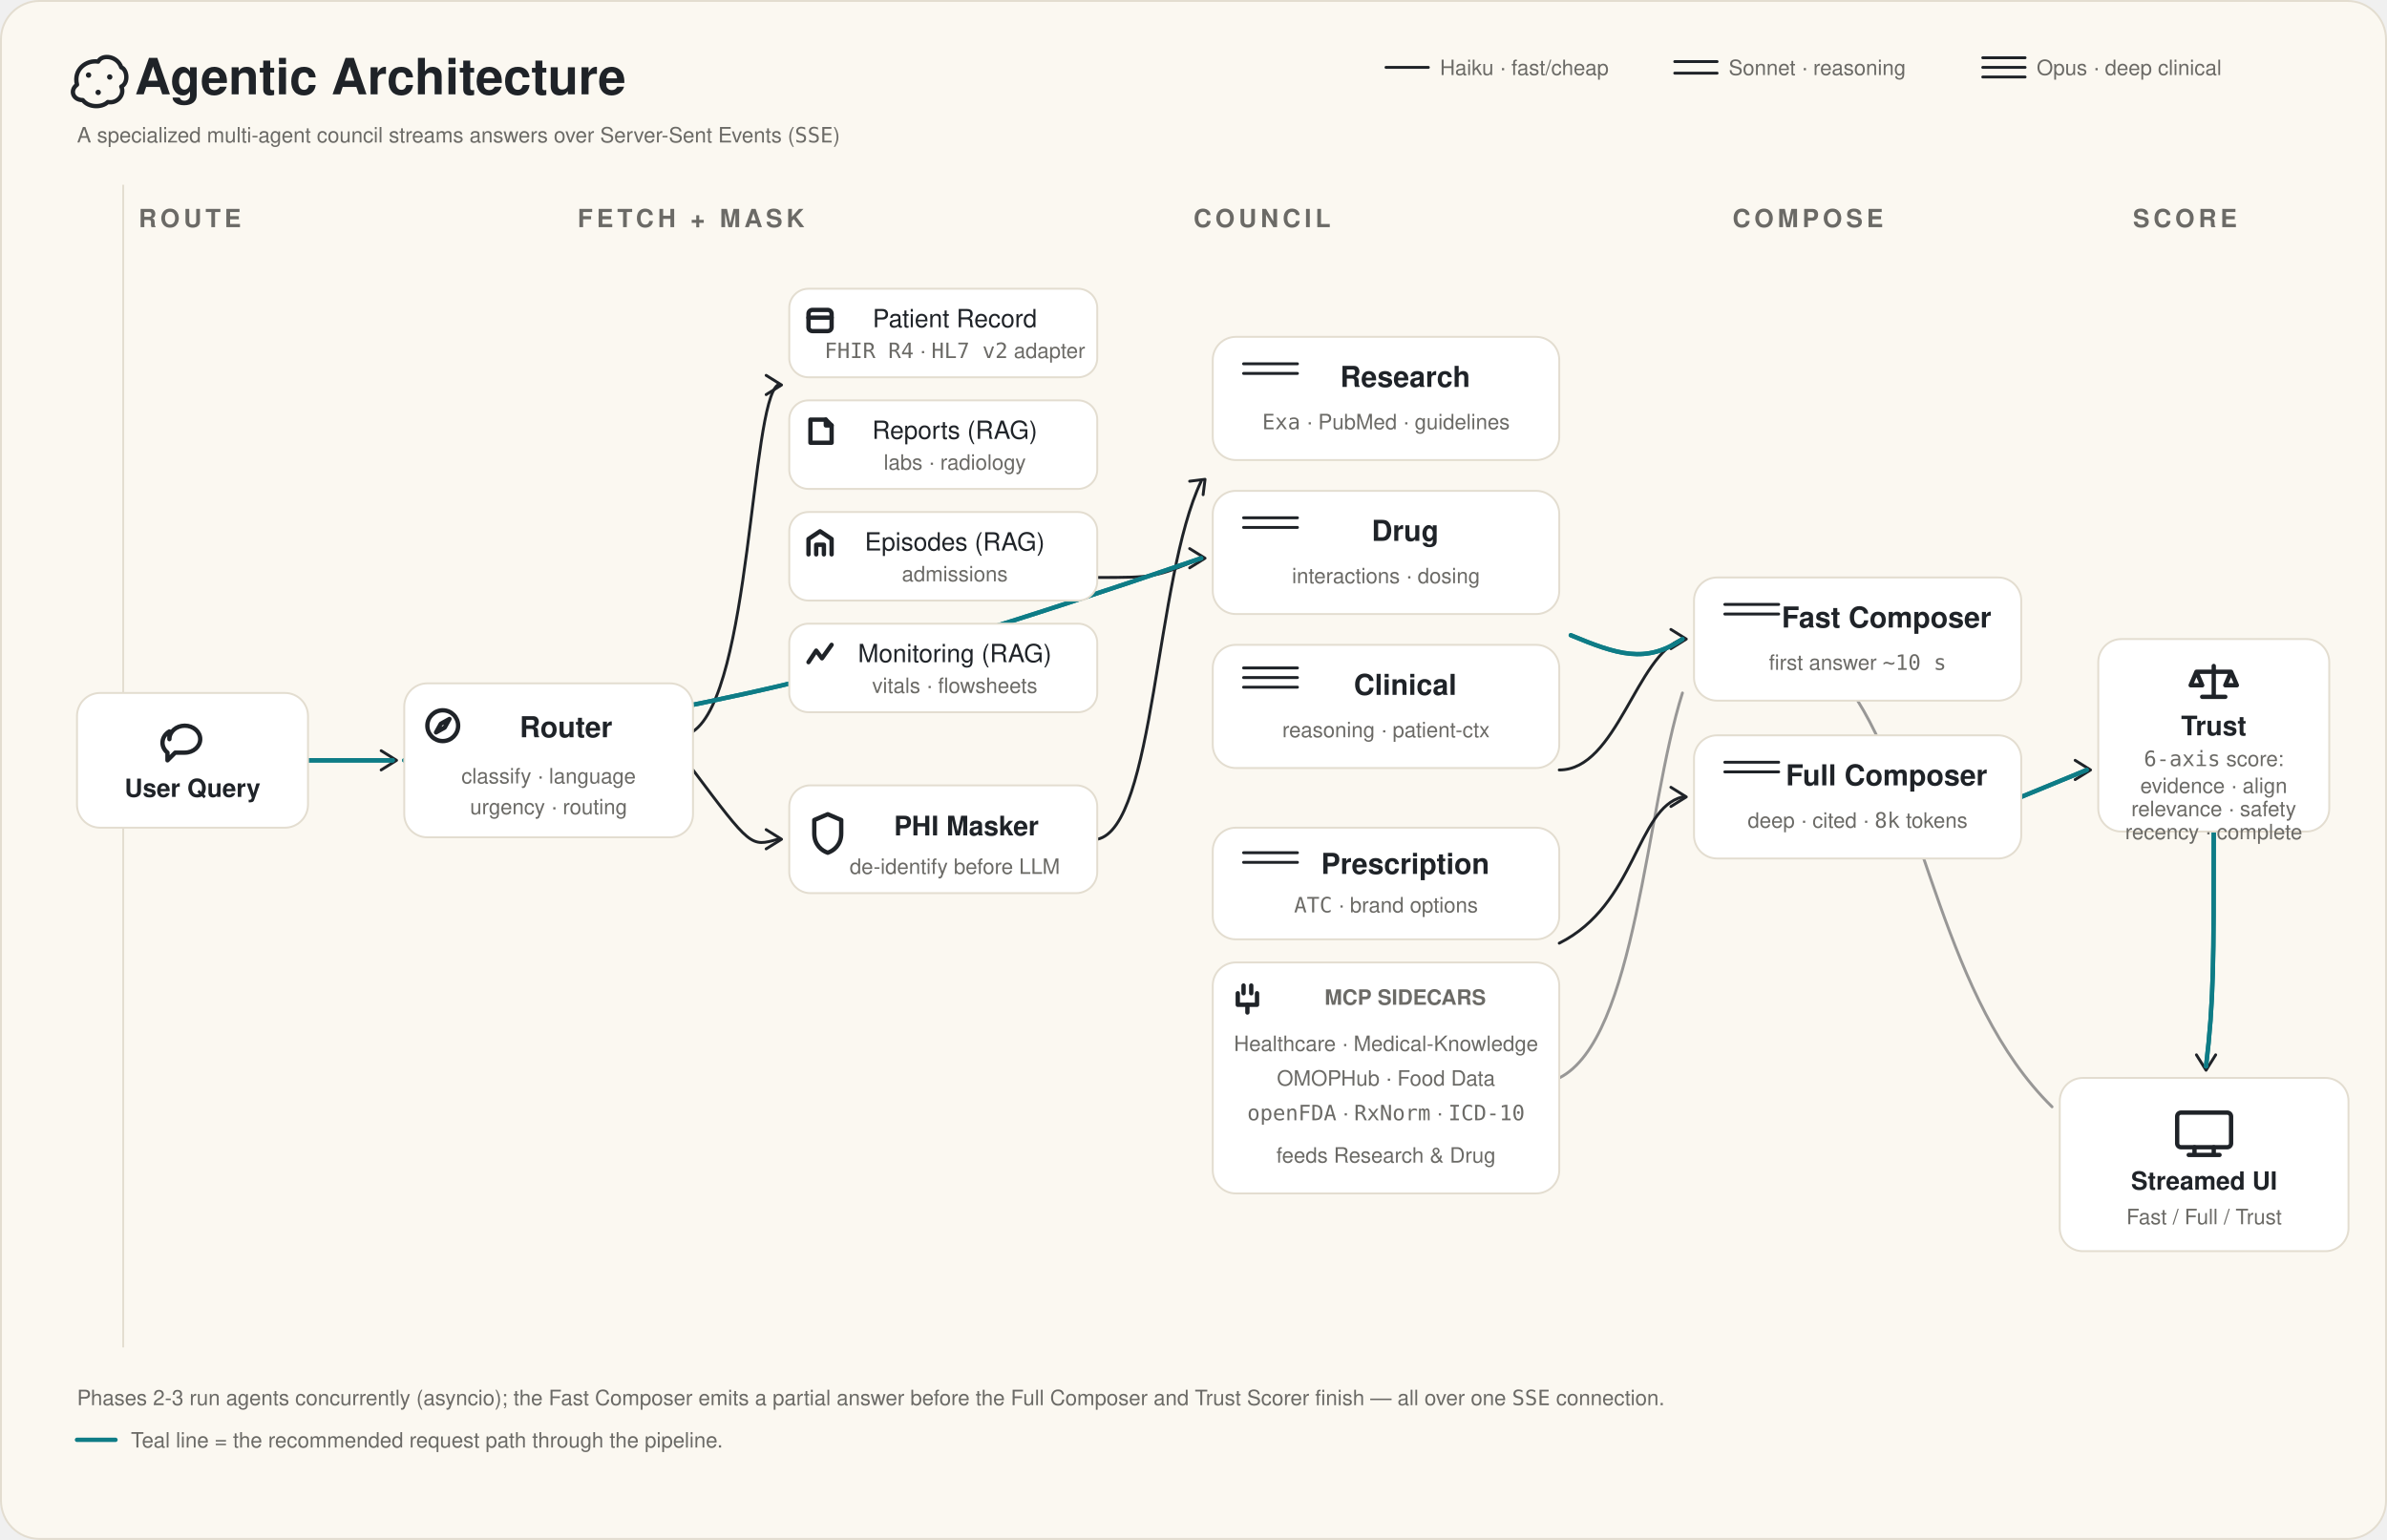
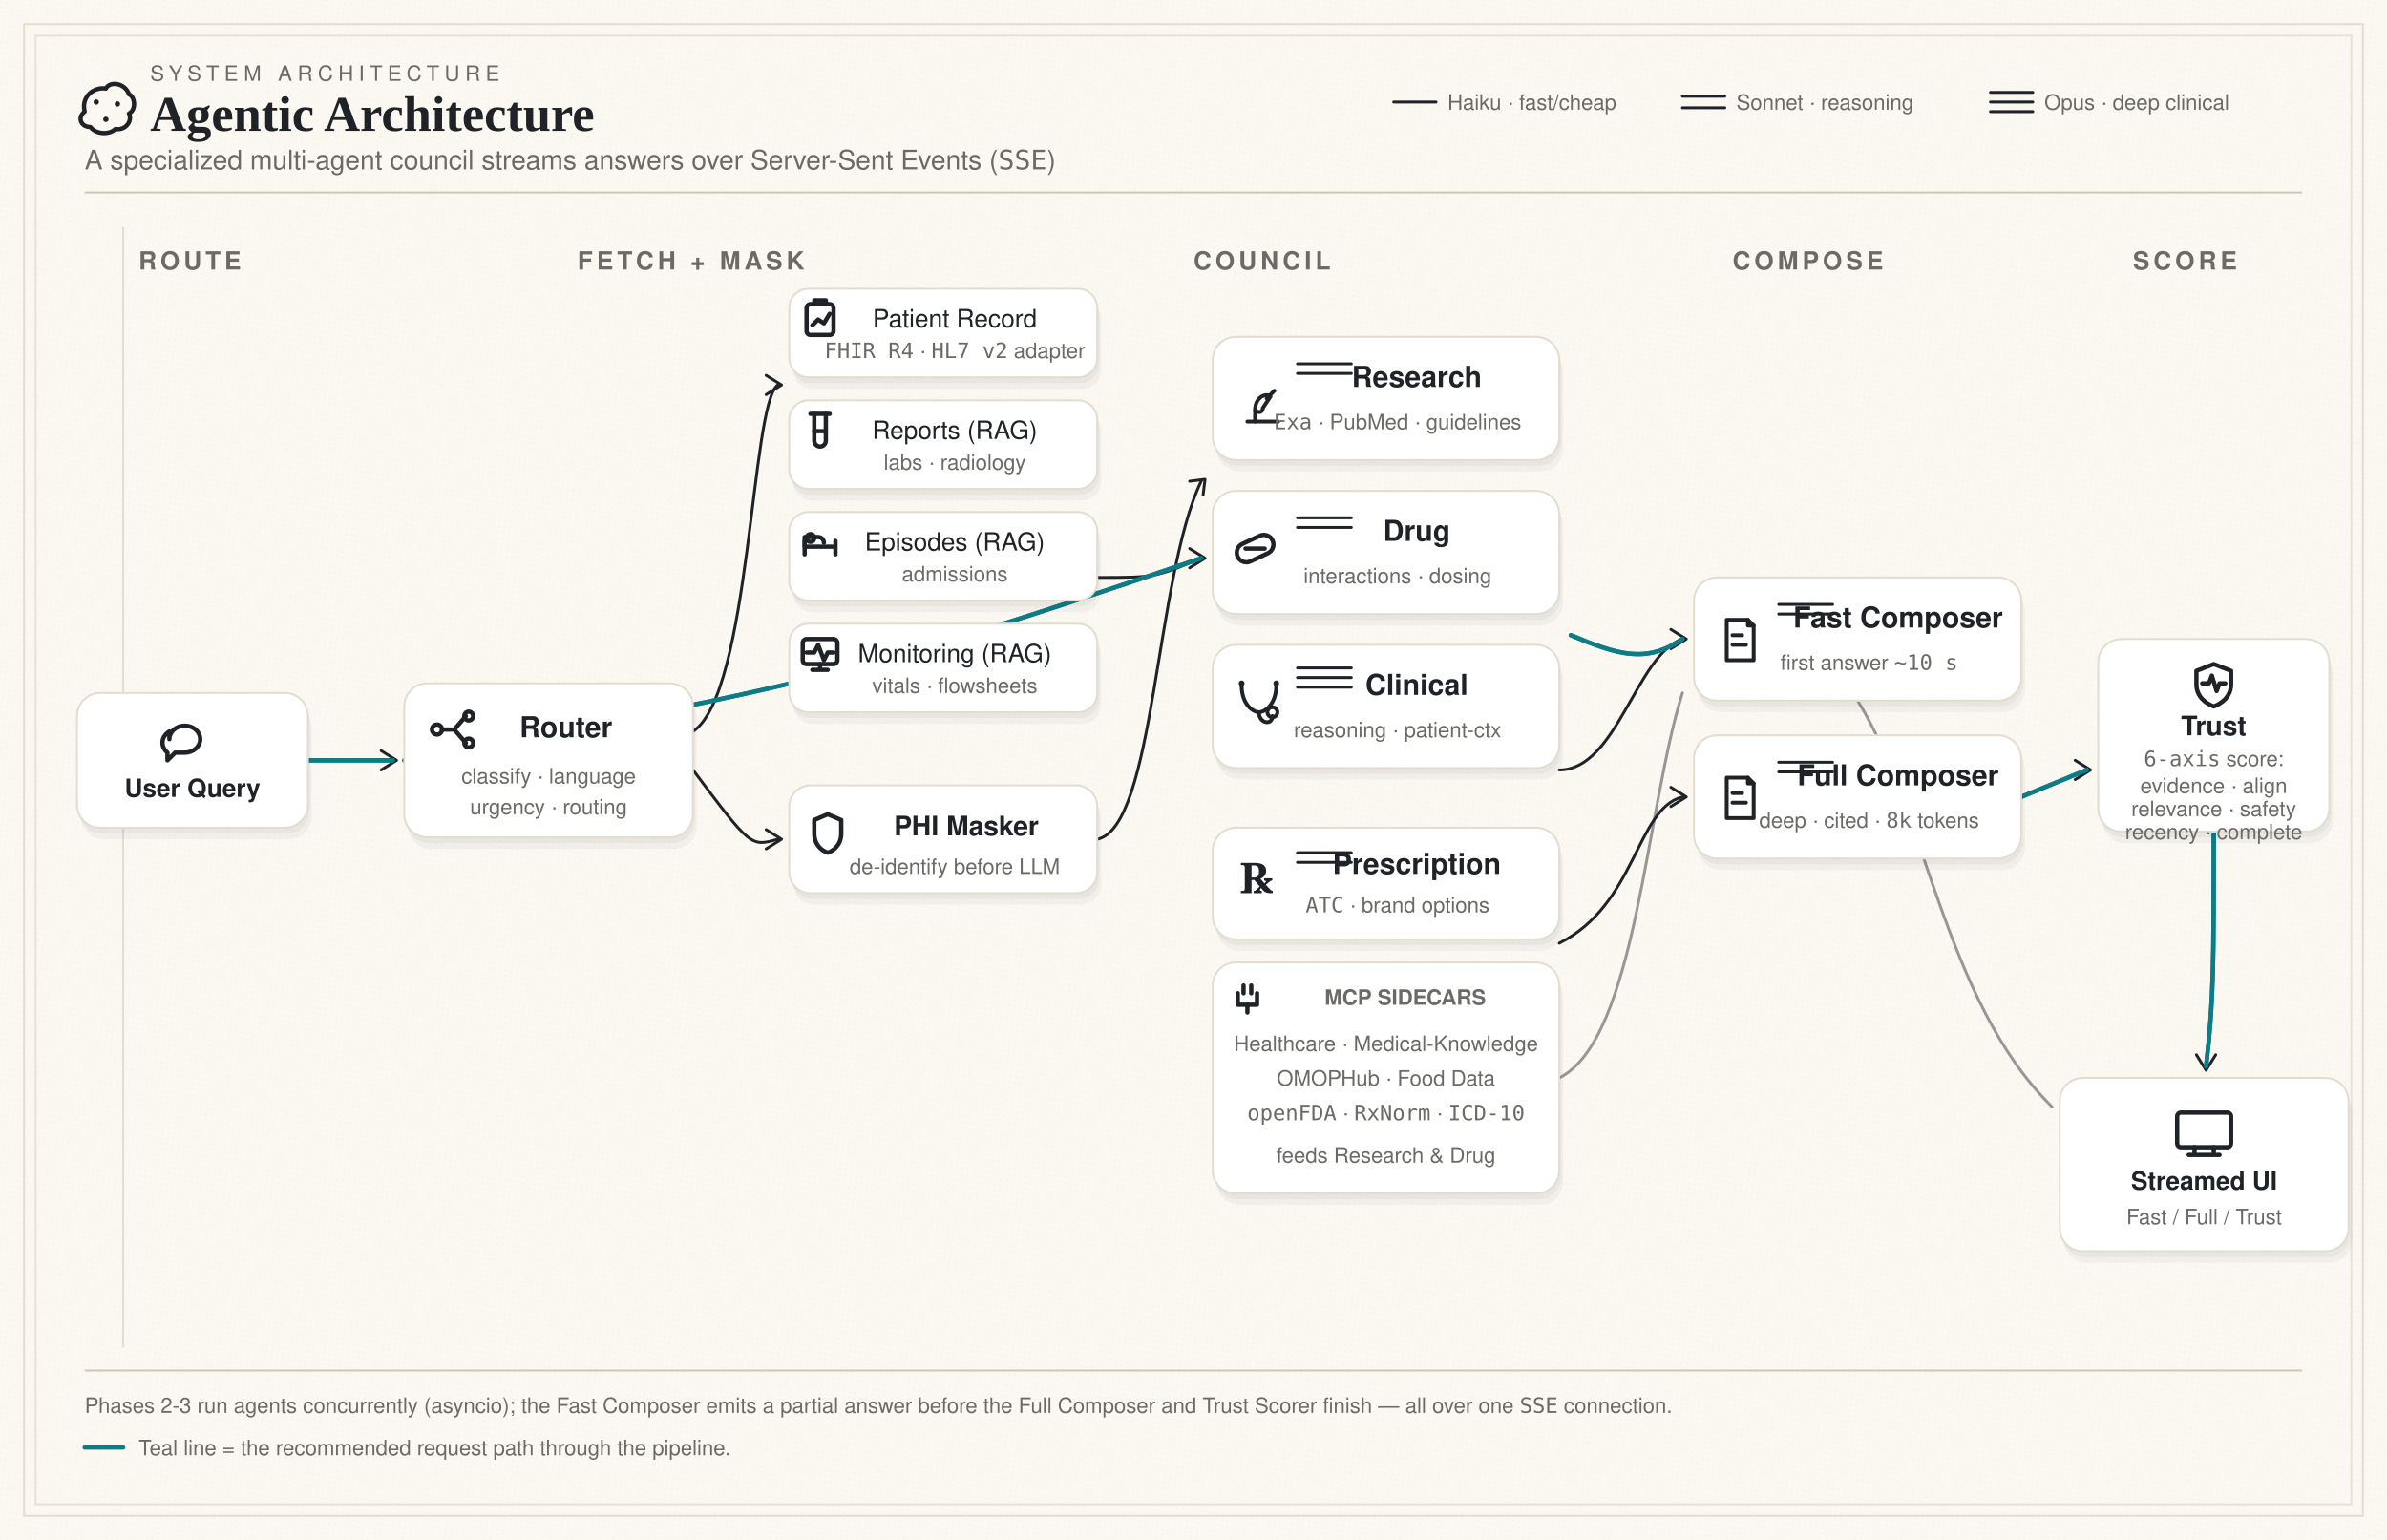
<svg xmlns="http://www.w3.org/2000/svg" viewBox="0 0 1240 800" width="1240" height="800" role="img" aria-label="CerebraLink agentic architecture">
  <defs>
    <style>
+       .serif{font-family:Georgia,'Times New Roman',serif}
+       .sans{font-family:'Segoe UI',-apple-system,Helvetica,Arial,sans-serif}
+       .mono{font-family:'SFMono-Regular',ui-monospace,Menlo,Consolas,monospace}
      text{font-family:'Segoe UI',-apple-system,Helvetica,Arial,sans-serif}
-       .mono{font-family:ui-monospace,Menlo,Consolas,monospace}
+       .ink{fill:#1F2328}.muted{fill:#6B6A66}
      .ttl{font-weight:700;fill:#1F2328}
      .sub{fill:#1F2328}
      .tag{fill:#6B6A66;font-size:11px}
      .phase{fill:#6B6A66;font-size:13px;font-weight:700;letter-spacing:2px}
      .s{fill:none;stroke:#1F2328;stroke-linecap:round;stroke-linejoin:round;vector-effect:non-scaling-stroke}
+       .hair{fill:none;stroke:#CFC7B6;stroke-width:1;vector-effect:non-scaling-stroke}
      .panel{fill:#FFFFFF;stroke:#E3DDD0;stroke-width:1;vector-effect:non-scaling-stroke}
      .edge{fill:none;stroke:#1F2328;stroke-width:1.5;stroke-linecap:round;stroke-linejoin:round;vector-effect:non-scaling-stroke}
      .chev{fill:none;stroke:#1F2328;stroke-width:1.5;stroke-linecap:round;stroke-linejoin:round;vector-effect:non-scaling-stroke}
      @keyframes draw{from{stroke-dashoffset:980}to{stroke-dashoffset:0}}
      .recommend{stroke:#0E7C86;stroke-width:2.25;stroke-dasharray:980;stroke-dashoffset:0;animation:draw 5.5s ease-in-out infinite}
    </style>
+     <pattern id="grain" width="3" height="3" patternUnits="userSpaceOnUse" patternTransform="rotate(8)">
+       <circle cx="0.6" cy="0.6" r="0.32" fill="#1F2328" fill-opacity="0.05" />
+     </pattern>
  </defs>
-   <rect x="0.5" y="0.5" width="1239" height="799" rx="20" fill="#FBF8F1" stroke="#E3DDD0" />
-   <g transform="translate(40,40)">
-     <g transform="translate(11,3)">
+   <rect x="0" y="0" width="1240" height="800" fill="#FBF8F1" />
+   <rect x="0" y="0" width="1240" height="800" fill="url(#grain)" />
+   <rect x="12.5" y="12.5" width="1215" height="775" fill="none" stroke="#E3DDD0" />
+   <rect x="18.5" y="18.5" width="1203" height="763" fill="none" stroke="#E8E2D5" />
+   <g transform="translate(44,40)">
+     <g transform="translate(11,17)">
      <path class="s" stroke-width="2.25" d="M-11,1 C-13,-7 -6,-12 0,-11 C2,-15 10,-14 12,-8 C15,-7 16,0 12,2 C14,6 10,11 5,10 C2,13 -5,13 -8,9 C-13,9 -15,4 -11,1 Z" />
      <circle cx="-5" cy="-4" r="1.4" fill="#1F2328" />
      <circle cx="6" cy="-3" r="1.4" fill="#1F2328" />
      <circle cx="0" cy="5" r="1.4" fill="#1F2328" />
    </g>
-     <text x="30" y="9" class="ttl" font-size="26">Agentic Architecture</text>
-   </g>
-   <text x="40" y="74" class="tag" font-size="14">A specialized multi-agent council streams answers over Server-Sent Events (<tspan class="mono">SSE</tspan>)</text>
-   <g transform="translate(720,28)" font-size="12">
+     <text x="34" y="2" class="sans muted" font-size="11" letter-spacing="2.8">SYSTEM ARCHITECTURE</text>
+     <text x="34" y="28" class="serif ink" font-size="26" font-weight="700">Agentic Architecture</text>
+   </g>
+   <text x="44" y="88" class="sans muted" font-size="14">A specialized multi-agent council streams answers over Server-Sent Events (<tspan class="mono">SSE</tspan>)</text>
+   <line class="hair" x1="44" y1="100" x2="1196" y2="100" />
+   <g transform="translate(724,46)" font-size="12">
    <line class="s" stroke-width="1.5" x1="0" y1="7" x2="22" y2="7" />
    <text x="28" y="11" class="tag">Haiku · fast/cheap</text>
    <line class="s" stroke-width="1.5" x1="150" y1="4" x2="172" y2="4" />
    <line class="s" stroke-width="1.5" x1="150" y1="10" x2="172" y2="10" />
    <text x="178" y="11" class="tag">Sonnet · reasoning</text>
    <line class="s" stroke-width="1.5" x1="310" y1="2" x2="332" y2="2" />
    <line class="s" stroke-width="1.5" x1="310" y1="7" x2="332" y2="7" />
    <line class="s" stroke-width="1.5" x1="310" y1="12" x2="332" y2="12" />
    <text x="338" y="11" class="tag">Opus · deep clinical</text>
  </g>
-   <line x1="64" y1="96" x2="64" y2="700" stroke="#E3DDD0" stroke-width="1" vector-effect="non-scaling-stroke" />
-   <text x="72" y="118" class="phase">ROUTE</text>
-   <text x="300" y="118" class="phase">FETCH + MASK</text>
-   <text x="620" y="118" class="phase">COUNCIL</text>
-   <text x="900" y="118" class="phase">COMPOSE</text>
-   <text x="1108" y="118" class="phase">SCORE</text>
+   <line x1="64" y1="118" x2="64" y2="700" stroke="#E3DDD0" stroke-width="1" vector-effect="non-scaling-stroke" />
+   <text x="72" y="140" class="phase">ROUTE</text>
+   <text x="300" y="140" class="phase">FETCH + MASK</text>
+   <text x="620" y="140" class="phase">COUNCIL</text>
+   <text x="900" y="140" class="phase">COMPOSE</text>
+   <text x="1108" y="140" class="phase">SCORE</text>
  <g>
    <path class="edge" d="M160,395 L204,395" />
    <g class="chev">
      <path d="M198,390 L206,395 L198,400" />
    </g>
    <path class="edge" d="M360,380 C390,360 390,210 404,200" />
    <g class="chev">
      <path d="M398,195 L406,200 L398,205" />
    </g>
    <path class="edge" d="M360,400 C390,440 390,440 404,436" />
    <g class="chev">
      <path d="M398,431 L406,436 L398,441" />
    </g>
    <path class="edge" d="M570,436 C600,430 600,300 624,250" />
    <g class="chev">
      <path d="M618,250 L626,249 L625,257" />
    </g>
    <path class="edge" d="M570,300 C600,300 600,300 624,290" />
    <g class="chev">
      <path d="M618,285 L626,290 L618,295" />
    </g>
    <path class="edge" d="M810,400 C840,400 850,340 874,332" />
    <g class="chev">
      <path d="M868,327 L876,332 L868,337" />
    </g>
    <path class="edge" d="M810,490 C850,470 850,420 874,414" />
    <g class="chev">
      <path d="M868,409 L876,414 L868,419" />
    </g>
    <path class="edge" stroke-opacity="0.45" d="M810,560 C850,540 855,420 874,360" />
    <path class="edge" d="M1050,414 L1084,400" />
    <g class="chev">
      <path d="M1078,395 L1086,400 L1078,405" />
    </g>
    <path class="edge" d="M1150,432 C1150,490 1150,520 1146,554" />
    <g class="chev">
      <path d="M1141,548 L1146,556 L1151,548" />
    </g>
    <path class="edge" stroke-opacity="0.45" d="M965,364 C1000,420 1010,520 1066,575" />
  </g>
  <path class="s" style="stroke:#0E7C86;stroke-width:2.25" d="M160,395 L204,395 M210,395 C390,360 420,360 624,290 M816,330 C840,340 855,345 874,332 M1050,414 L1084,400 M1150,432 C1150,500 1150,520 1146,554" />
  <path class="s recommend" d="M160,395 L204,395 M210,395 C390,360 420,360 624,290 M816,330 C840,340 855,345 874,332 M1050,414 L1084,400 M1150,432 C1150,500 1150,520 1146,554" />
  <g transform="translate(40,360)">
+     <rect x="2" y="6" width="120" height="70" rx="12" fill="#1F2328" opacity="0.04" />
+     <rect x="1" y="3" width="120" height="70" rx="12" fill="#1F2328" opacity="0.05" />
    <rect class="panel" width="120" height="70" rx="12" />
    <g class="s" stroke-width="2.25" transform="translate(48,22)">
      <path d="M0,2 a8,7 0 1 1 8,7 l-5,0 -4,4 0,-4 a8,7 0 0 1 1,-11 Z" />
    </g>
    <text x="60" y="54" text-anchor="middle" class="sub" font-size="13" font-weight="700">User Query</text>
  </g>
  <g transform="translate(210,355)">
+     <rect x="2" y="6" width="150" height="80" rx="12" fill="#1F2328" opacity="0.04" />
+     <rect x="1" y="3" width="150" height="80" rx="12" fill="#1F2328" opacity="0.05" />
    <rect class="panel" width="150" height="80" rx="12" />
-     <g class="s" stroke-width="2.25" transform="translate(20,22)">
-       <circle cx="0" cy="0" r="8" />
-       <path d="M-3.5,3.5 L1,1 L3.5,-3.5 L-1,-1 Z" />
+     <g class="s" stroke-width="2.25" transform="translate(20,24)">
+       <circle cx="-3" cy="0" r="2.6" />
+       <path d="M-0.4,0 H6 M6,0 L12,-7 M6,0 L12,7" />
+       <circle cx="13.5" cy="-7" r="2.3" />
+       <circle cx="13.5" cy="7" r="2.3" />
    </g>
    <text x="84" y="28" text-anchor="middle" class="ttl" font-size="15">Router</text>
    <text x="75" y="52" text-anchor="middle" class="tag">classify · language</text>
    <text x="75" y="68" text-anchor="middle" class="tag">urgency · routing</text>
  </g>
  <g transform="translate(410,150)">
    <g>
+       <rect x="2" y="6" width="160" height="46" rx="10" fill="#1F2328" opacity="0.04" />
+       <rect x="1" y="3" width="160" height="46" rx="10" fill="#1F2328" opacity="0.05" />
      <rect class="panel" width="160" height="46" rx="10" />
      <g class="s" stroke-width="2.25" transform="translate(16,16)">
-         <rect x="-6" y="-5" width="12" height="11" rx="2" />
-         <path d="M-6,-1 L6,-1" />
+         <rect x="-7" y="-8" width="14" height="16" rx="2" />
+         <path d="M-3,-8 L-3,-10 L3,-10 L3,-8" />
+         <path d="M-4,3 L-1,0 L2,2 L5,-3" />
      </g>
      <text x="86" y="20" text-anchor="middle" class="sub" font-size="13">Patient Record</text>
      <text x="86" y="36" text-anchor="middle" class="tag">
        <tspan class="mono">FHIR R4</tspan> · <tspan class="mono">HL7 v2</tspan> adapter</text>
    </g>
    <g transform="translate(0,58)">
+       <rect x="2" y="6" width="160" height="46" rx="10" fill="#1F2328" opacity="0.04" />
+       <rect x="1" y="3" width="160" height="46" rx="10" fill="#1F2328" opacity="0.05" />
      <rect class="panel" width="160" height="46" rx="10" />
      <g class="s" stroke-width="2.25" transform="translate(16,16)">
-         <path d="M-5,-6 L3,-6 L6,-3 L6,6 L-5,6 Z" />
-         <path d="M3,-6 L3,-3 L6,-3" />
+         <path d="M-3,-9 L-3,5 a3,3 0 0 0 6,0 L3,-9" />
+         <path d="M-5,-9 L5,-9" />
+         <path d="M-3,0 L3,0" />
      </g>
      <text x="86" y="20" text-anchor="middle" class="sub" font-size="13">Reports (RAG)</text>
      <text x="86" y="36" text-anchor="middle" class="tag">labs · radiology</text>
    </g>
    <g transform="translate(0,116)">
+       <rect x="2" y="6" width="160" height="46" rx="10" fill="#1F2328" opacity="0.04" />
+       <rect x="1" y="3" width="160" height="46" rx="10" fill="#1F2328" opacity="0.05" />
      <rect class="panel" width="160" height="46" rx="10" />
      <g class="s" stroke-width="2.25" transform="translate(16,16)">
-         <path d="M-6,6 L-6,-2 L0,-6 L6,-2 L6,6" />
-         <path d="M-2,6 L-2,1 L2,1 L2,6" />
+         <path d="M-8,-1 L-8,6 M-8,2 L8,2 L8,6 M8,-1 L8,2" />
+         <path d="M-8,2 L-8,-3 L-1,-3 a3,3 0 0 1 3,3" />
+         <circle cx="-5" cy="-2.5" r="2" />
      </g>
      <text x="86" y="20" text-anchor="middle" class="sub" font-size="13">Episodes (RAG)</text>
      <text x="86" y="36" text-anchor="middle" class="tag">admissions</text>
    </g>
    <g transform="translate(0,174)">
+       <rect x="2" y="6" width="160" height="46" rx="10" fill="#1F2328" opacity="0.04" />
+       <rect x="1" y="3" width="160" height="46" rx="10" fill="#1F2328" opacity="0.05" />
      <rect class="panel" width="160" height="46" rx="10" />
      <g class="s" stroke-width="2.25" transform="translate(16,16)">
-         <path d="M-6,4 L-2,-2 L1,2 L6,-5" />
+         <rect x="-9" y="-8" width="18" height="13" rx="2" />
+         <path d="M-7,-1 L-3,-1 L-1,-5 L2,3 L4,-1 L7,-1" />
+         <path d="M-4,8 L4,8 M0,5 L0,8" />
      </g>
      <text x="86" y="20" text-anchor="middle" class="sub" font-size="13">Monitoring (RAG)</text>
      <text x="86" y="36" text-anchor="middle" class="tag">vitals · flowsheets</text>
    </g>
  </g>
  <g transform="translate(410,408)">
+     <rect x="2" y="6" width="160" height="56" rx="11" fill="#1F2328" opacity="0.04" />
+     <rect x="1" y="3" width="160" height="56" rx="11" fill="#1F2328" opacity="0.05" />
    <rect class="panel" width="160" height="56" rx="11" />
    <g class="s" stroke-width="2.25" transform="translate(20,24)">
      <path d="M0,-9 L7,-6 L7,1 C7,7 3,10 0,11 C-3,10 -7,7 -7,1 L-7,-6 Z" />
    </g>
    <text x="92" y="26" text-anchor="middle" class="ttl" font-size="14">PHI Masker</text>
    <text x="86" y="46" text-anchor="middle" class="tag">de-identify before LLM</text>
  </g>
  <g transform="translate(630,175)">
    <g>
+       <rect x="2" y="6" width="180" height="64" rx="12" fill="#1F2328" opacity="0.04" />
+       <rect x="1" y="3" width="180" height="64" rx="12" fill="#1F2328" opacity="0.05" />
      <rect class="panel" width="180" height="64" rx="12" />
-       <line class="s" stroke-width="1.5" x1="16" y1="14" x2="44" y2="14" />
-       <line class="s" stroke-width="1.5" x1="16" y1="19" x2="44" y2="19" />
-       <text x="100" y="26" text-anchor="middle" class="ttl" font-size="15">Research</text>
-       <text x="90" y="48" text-anchor="middle" class="tag">
+       <g class="s" stroke-width="2" transform="translate(24,32)">
+         <path d="M-6,12 H10" />
+         <path d="M-2,12 V6" />
+         <path d="M-2,6 C-2,-1 4,-3 6,-1 L2,5 C2,7 0,8 -2,6 Z" />
+         <path d="M4,0 L8,-4" />
+       </g>
+       <line class="s" stroke-width="1.5" x1="44" y1="14" x2="72" y2="14" />
+       <line class="s" stroke-width="1.5" x1="44" y1="19" x2="72" y2="19" />
+       <text x="106" y="26" text-anchor="middle" class="ttl" font-size="15">Research</text>
+       <text x="96" y="48" text-anchor="middle" class="tag">
        <tspan class="mono">Exa</tspan> · PubMed · guidelines</text>
    </g>
    <g transform="translate(0,80)">
+       <rect x="2" y="6" width="180" height="64" rx="12" fill="#1F2328" opacity="0.04" />
+       <rect x="1" y="3" width="180" height="64" rx="12" fill="#1F2328" opacity="0.05" />
      <rect class="panel" width="180" height="64" rx="12" />
-       <line class="s" stroke-width="1.5" x1="16" y1="14" x2="44" y2="14" />
-       <line class="s" stroke-width="1.5" x1="16" y1="19" x2="44" y2="19" />
-       <text x="100" y="26" text-anchor="middle" class="ttl" font-size="15">Drug</text>
-       <text x="90" y="48" text-anchor="middle" class="tag">interactions · dosing</text>
+       <g class="s" stroke-width="2.25" transform="translate(22,30)">
+         <rect x="-10" y="-5" width="20" height="10" rx="5" transform="rotate(-25)" />
+         <line x1="-4.5" y1="-2.1" x2="4.5" y2="2.1" transform="rotate(-25)" />
+       </g>
+       <line class="s" stroke-width="1.5" x1="44" y1="14" x2="72" y2="14" />
+       <line class="s" stroke-width="1.5" x1="44" y1="19" x2="72" y2="19" />
+       <text x="106" y="26" text-anchor="middle" class="ttl" font-size="15">Drug</text>
+       <text x="96" y="48" text-anchor="middle" class="tag">interactions · dosing</text>
    </g>
    <g transform="translate(0,160)">
+       <rect x="2" y="6" width="180" height="64" rx="12" fill="#1F2328" opacity="0.04" />
+       <rect x="1" y="3" width="180" height="64" rx="12" fill="#1F2328" opacity="0.05" />
      <rect class="panel" width="180" height="64" rx="12" />
-       <line class="s" stroke-width="1.5" x1="16" y1="12" x2="44" y2="12" />
-       <line class="s" stroke-width="1.5" x1="16" y1="17" x2="44" y2="17" />
-       <line class="s" stroke-width="1.5" x1="16" y1="22" x2="44" y2="22" />
-       <text x="100" y="26" text-anchor="middle" class="ttl" font-size="15">Clinical</text>
-       <text x="90" y="48" text-anchor="middle" class="tag">reasoning · patient-ctx</text>
+       <g class="s" stroke-width="2" transform="translate(24,30)">
+         <path d="M-9,-9 C-9,1 -3,5 0,5 C3,5 9,1 9,-9" />
+         <circle cx="-9" cy="-10" r="1.5" fill="#1F2328" stroke="none" />
+         <circle cx="9" cy="-10" r="1.5" fill="#1F2328" stroke="none" />
+         <path d="M0,5 C0,11 7,12 7,7" />
+         <circle cx="7" cy="5" r="2.6" />
+       </g>
+       <line class="s" stroke-width="1.5" x1="44" y1="12" x2="72" y2="12" />
+       <line class="s" stroke-width="1.5" x1="44" y1="17" x2="72" y2="17" />
+       <line class="s" stroke-width="1.5" x1="44" y1="22" x2="72" y2="22" />
+       <text x="106" y="26" text-anchor="middle" class="ttl" font-size="15">Clinical</text>
+       <text x="96" y="48" text-anchor="middle" class="tag">reasoning · patient-ctx</text>
    </g>
    <g transform="translate(0,255)">
+       <rect x="2" y="6" width="180" height="58" rx="12" fill="#1F2328" opacity="0.04" />
+       <rect x="1" y="3" width="180" height="58" rx="12" fill="#1F2328" opacity="0.05" />
      <rect class="panel" width="180" height="58" rx="12" />
-       <line class="s" stroke-width="1.5" x1="16" y1="13" x2="44" y2="13" />
-       <line class="s" stroke-width="1.5" x1="16" y1="18" x2="44" y2="18" />
-       <text x="100" y="24" text-anchor="middle" class="ttl" font-size="15">Prescription</text>
-       <text x="90" y="44" text-anchor="middle" class="tag">
+       <text x="14" y="34" class="serif ink" font-size="22" font-weight="700">℞</text>
+       <line class="s" stroke-width="1.5" x1="44" y1="13" x2="72" y2="13" />
+       <line class="s" stroke-width="1.5" x1="44" y1="18" x2="72" y2="18" />
+       <text x="106" y="24" text-anchor="middle" class="ttl" font-size="15">Prescription</text>
+       <text x="96" y="44" text-anchor="middle" class="tag">
        <tspan class="mono">ATC</tspan> · brand options</text>
    </g>
  </g>
  <g transform="translate(630,500)">
+     <rect x="2" y="6" width="180" height="120" rx="12" fill="#1F2328" opacity="0.04" />
+     <rect x="1" y="3" width="180" height="120" rx="12" fill="#1F2328" opacity="0.05" />
    <rect class="panel" width="180" height="120" rx="12" />
    <g class="s" stroke-width="2.25" transform="translate(18,18)">
      <path d="M-5,-2 L-5,4 L5,4 L5,-2" />
      <path d="M-2,-2 L-2,-6 M2,-2 L2,-6 M0,4 L0,8" />
    </g>
    <text x="100" y="22" text-anchor="middle" class="tag" font-weight="700" fill="#1F2328">MCP SIDECARS</text>
    <text x="90" y="46" text-anchor="middle" class="tag">Healthcare · Medical-Knowledge</text>
    <text x="90" y="64" text-anchor="middle" class="tag">OMOPHub · Food Data</text>
    <text x="90" y="82" text-anchor="middle" class="tag">
      <tspan class="mono">openFDA</tspan> · <tspan class="mono">RxNorm</tspan> · <tspan class="mono">ICD-10</tspan>
    </text>
    <text x="90" y="104" text-anchor="middle" class="tag">feeds Research &amp; Drug</text>
  </g>
  <g transform="translate(880,300)">
    <g>
+       <rect x="2" y="6" width="170" height="64" rx="12" fill="#1F2328" opacity="0.04" />
+       <rect x="1" y="3" width="170" height="64" rx="12" fill="#1F2328" opacity="0.05" />
      <rect class="panel" width="170" height="64" rx="12" />
-       <line class="s" stroke-width="1.5" x1="16" y1="14" x2="44" y2="14" />
-       <line class="s" stroke-width="1.5" x1="16" y1="19" x2="44" y2="19" />
-       <text x="100" y="26" text-anchor="middle" class="ttl" font-size="15">Fast Composer</text>
-       <text x="85" y="48" text-anchor="middle" class="tag">first answer <tspan class="mono">~10 s</tspan>
+       <g class="s" stroke-width="2" transform="translate(24,32)">
+         <path d="M-7,-10 L4,-10 L7,-7 L7,11 L-7,11 Z" />
+         <path d="M4,-10 L4,-7 L7,-7" />
+         <path d="M-4,-2 L1,-2 M-4,3 L3,3" />
+       </g>
+       <line class="s" stroke-width="1.5" x1="44" y1="14" x2="72" y2="14" />
+       <line class="s" stroke-width="1.5" x1="44" y1="19" x2="72" y2="19" />
+       <text x="106" y="26" text-anchor="middle" class="ttl" font-size="15">Fast Composer</text>
+       <text x="91" y="48" text-anchor="middle" class="tag">first answer <tspan class="mono">~10 s</tspan>
      </text>
    </g>
    <g transform="translate(0,82)">
+       <rect x="2" y="6" width="170" height="64" rx="12" fill="#1F2328" opacity="0.04" />
+       <rect x="1" y="3" width="170" height="64" rx="12" fill="#1F2328" opacity="0.05" />
      <rect class="panel" width="170" height="64" rx="12" />
-       <line class="s" stroke-width="1.5" x1="16" y1="14" x2="44" y2="14" />
-       <line class="s" stroke-width="1.5" x1="16" y1="19" x2="44" y2="19" />
-       <text x="100" y="26" text-anchor="middle" class="ttl" font-size="15">Full Composer</text>
-       <text x="85" y="48" text-anchor="middle" class="tag">deep · cited · <tspan class="mono">8k</tspan> tokens</text>
+       <g class="s" stroke-width="2" transform="translate(24,32)">
+         <path d="M-7,-10 L4,-10 L7,-7 L7,11 L-7,11 Z" />
+         <path d="M4,-10 L4,-7 L7,-7" />
+         <path d="M-4,-2 L1,-2 M-4,3 L3,3" />
+       </g>
+       <line class="s" stroke-width="1.5" x1="44" y1="14" x2="72" y2="14" />
+       <line class="s" stroke-width="1.5" x1="44" y1="19" x2="72" y2="19" />
+       <text x="106" y="26" text-anchor="middle" class="ttl" font-size="15">Full Composer</text>
+       <text x="91" y="48" text-anchor="middle" class="tag">deep · cited · <tspan class="mono">8k</tspan> tokens</text>
    </g>
  </g>
  <g transform="translate(1090,332)">
+     <rect x="2" y="6" width="120" height="100" rx="12" fill="#1F2328" opacity="0.04" />
+     <rect x="1" y="3" width="120" height="100" rx="12" fill="#1F2328" opacity="0.05" />
    <rect class="panel" width="120" height="100" rx="12" />
-     <g class="s" stroke-width="2.25" transform="translate(60,22)">
-       <path d="M0,-8 L0,8 M-9,-5 L9,-5 M-9,-5 L-12,2 L-6,2 Z M9,-5 L6,2 L12,2 Z M-6,8 L6,8" />
+     <g class="s" stroke-width="2.25" transform="translate(60,24)">
+       <path d="M0,-11 L9,-7.5 L9,-0.5 C9,6 4,9.5 0,11 C-4,9.5 -9,6 -9,-0.5 L-9,-7.5 Z" />
+       <path d="M-6,-1 H-2.5 l1.5,-4 2.5,8 1.5,-4 H6" />
    </g>
    <text x="60" y="50" text-anchor="middle" class="ttl" font-size="14">Trust</text>
    <text x="60" y="66" text-anchor="middle" class="tag">
      <tspan class="mono">6-axis</tspan> score:</text>
    <text x="60" y="80" text-anchor="middle" class="tag">evidence · align</text>
    <text x="60" y="92" text-anchor="middle" class="tag">relevance · safety</text>
    <text x="60" y="104" text-anchor="middle" class="tag">recency · complete</text>
  </g>
  <g transform="translate(1070,560)">
+     <rect x="2" y="6" width="150" height="90" rx="12" fill="#1F2328" opacity="0.04" />
+     <rect x="1" y="3" width="150" height="90" rx="12" fill="#1F2328" opacity="0.05" />
    <rect class="panel" width="150" height="90" rx="12" />
    <g class="s" stroke-width="2.25" transform="translate(75,28)">
      <rect x="-14" y="-10" width="28" height="18" rx="2" />
      <path d="M-5,8 L-5,12 L5,12 L5,8 M-8,12 L8,12" />
    </g>
    <text x="75" y="58" text-anchor="middle" class="sub" font-size="13" font-weight="700">Streamed UI</text>
    <text x="75" y="76" text-anchor="middle" class="tag">Fast / Full / Trust</text>
  </g>
-   <text x="40" y="730" class="tag" font-size="13">Phases 2-3 run agents concurrently (asyncio); the Fast Composer emits a partial answer before the Full Composer and Trust Scorer finish — all over one <tspan class="mono">SSE</tspan> connection.</text>
-   <g transform="translate(40,748)">
+   <line class="hair" x1="44" y1="712" x2="1196" y2="712" />
+   <text x="44" y="734" class="tag" font-size="13">Phases 2-3 run agents concurrently (asyncio); the Fast Composer emits a partial answer before the Full Composer and Trust Scorer finish — all over one <tspan class="mono">SSE</tspan> connection.</text>
+   <g transform="translate(44,752)">
    <line class="s" style="stroke:#0E7C86" stroke-width="2.25" x1="0" y1="0" x2="20" y2="0" />
    <text x="28" y="4" class="tag" font-size="13">Teal line = the recommended request path through the pipeline.</text>
  </g>
</svg>
